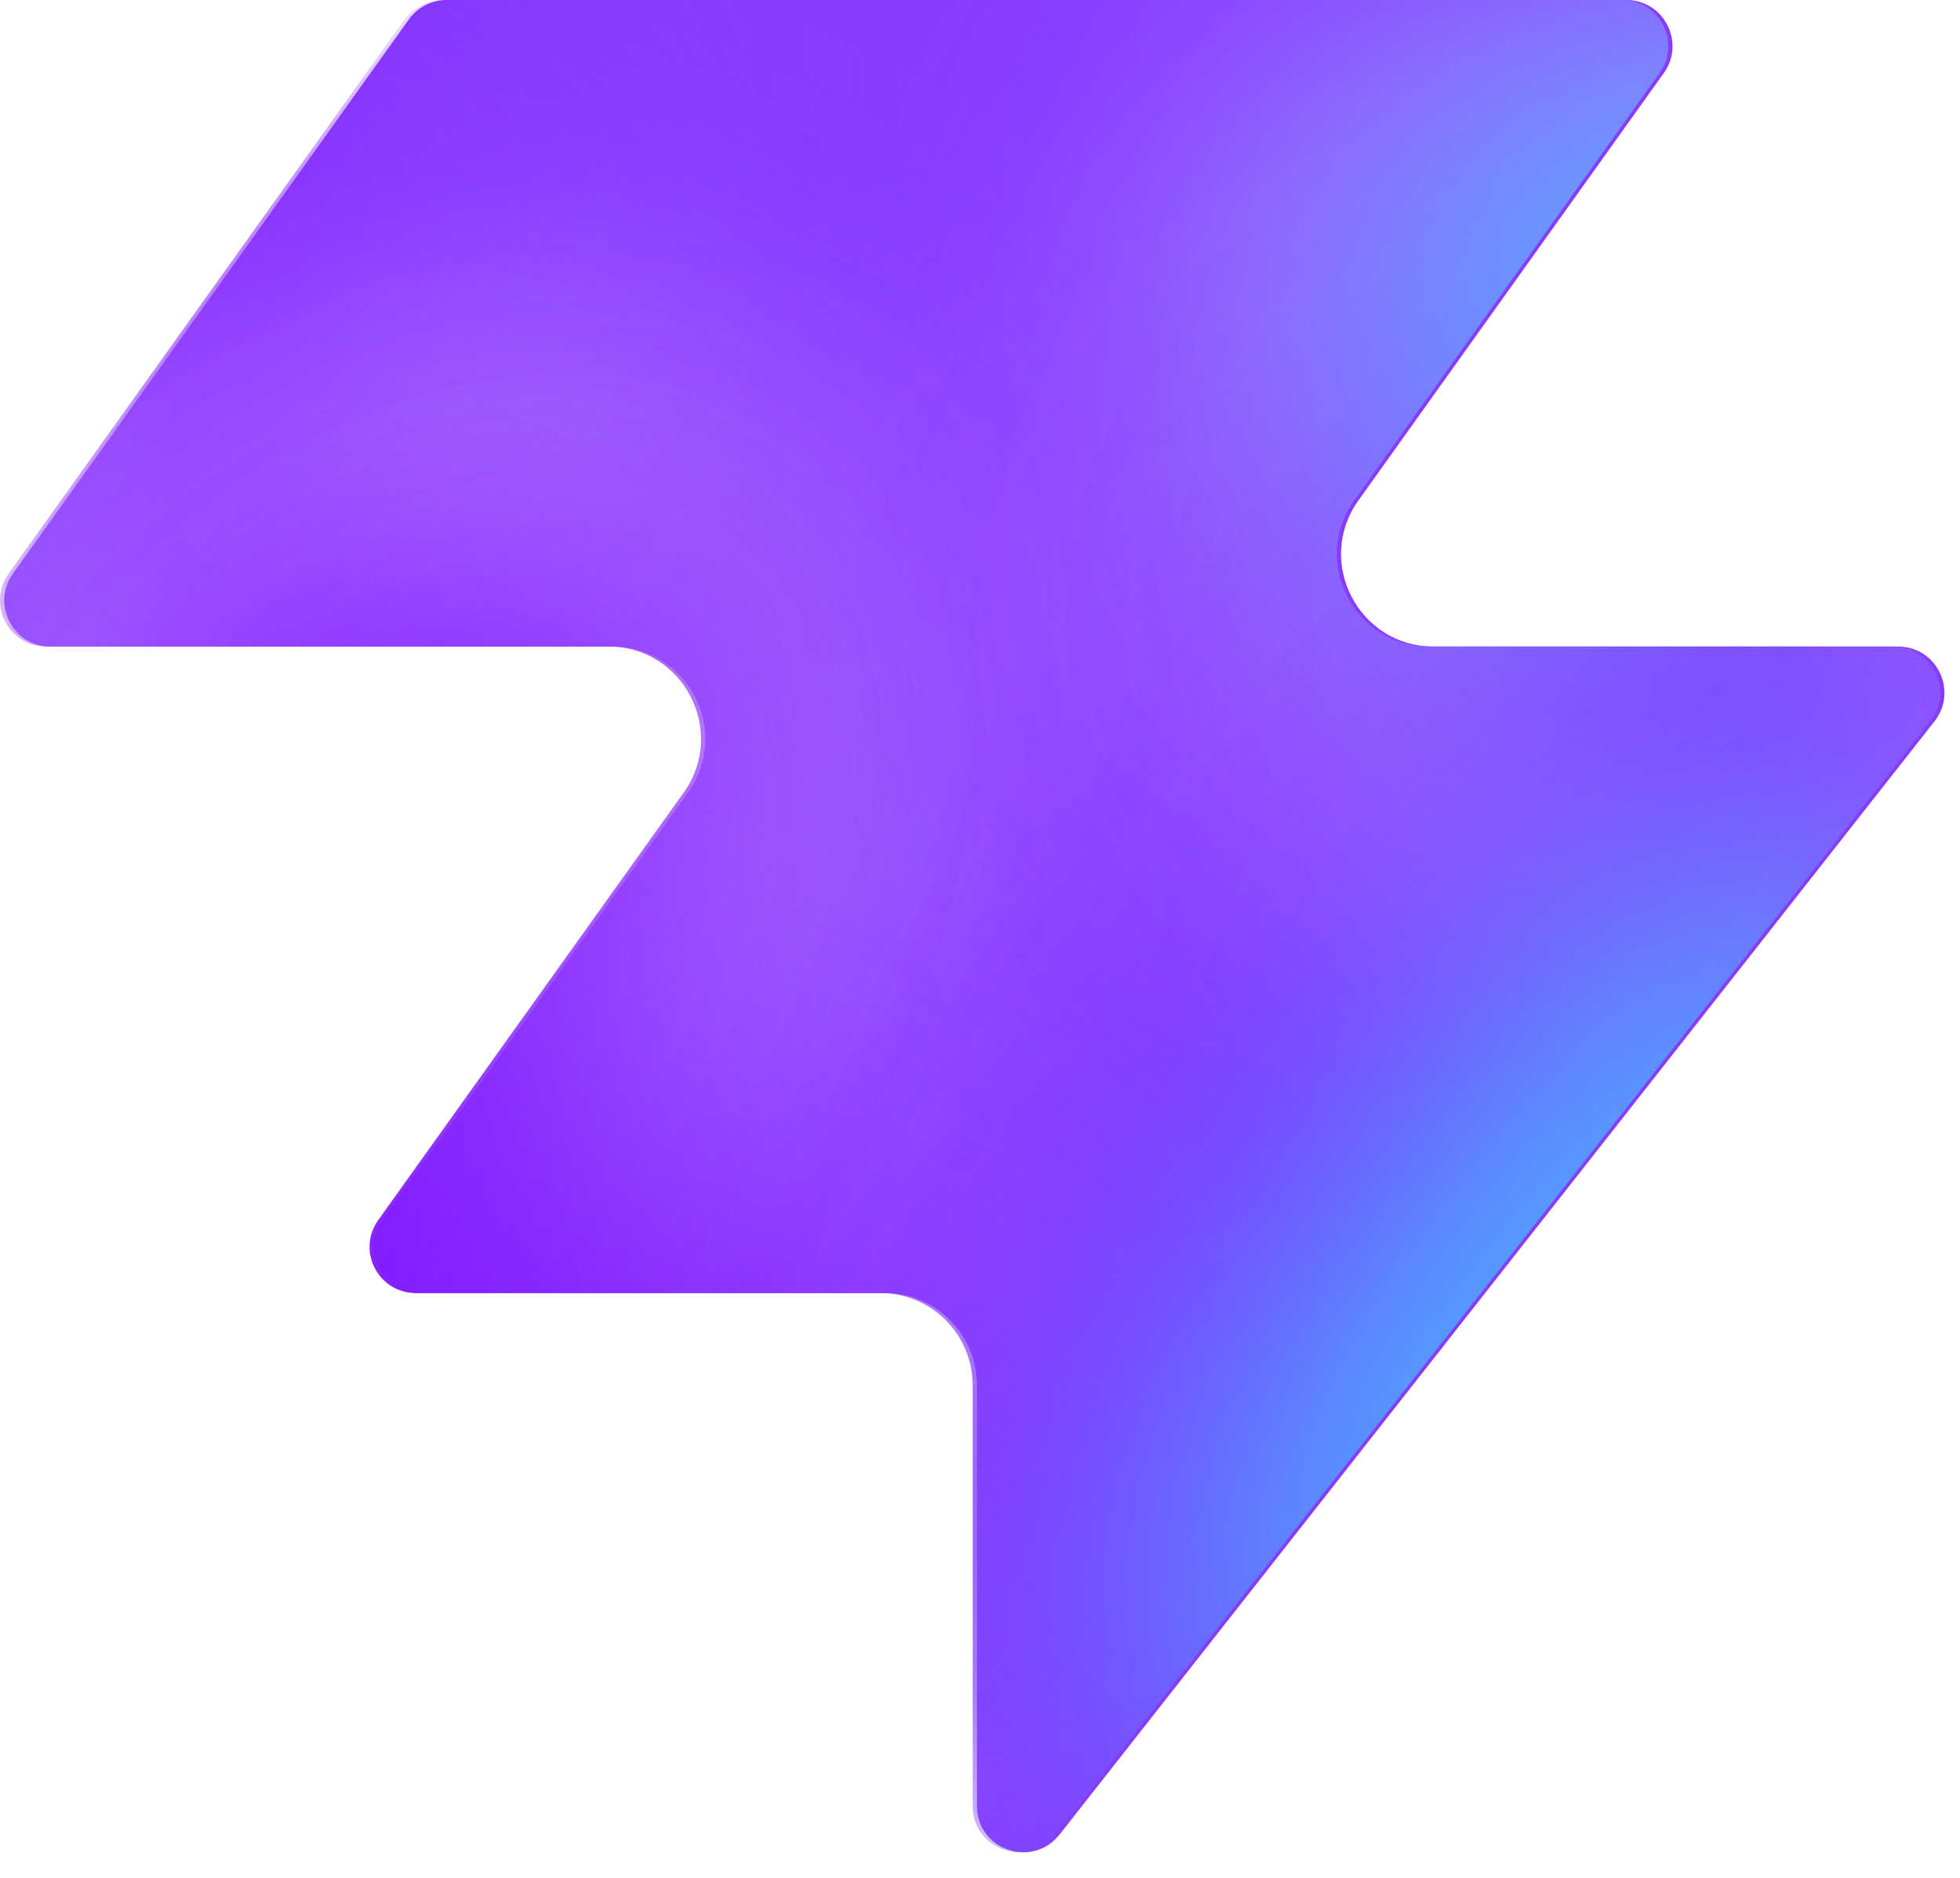
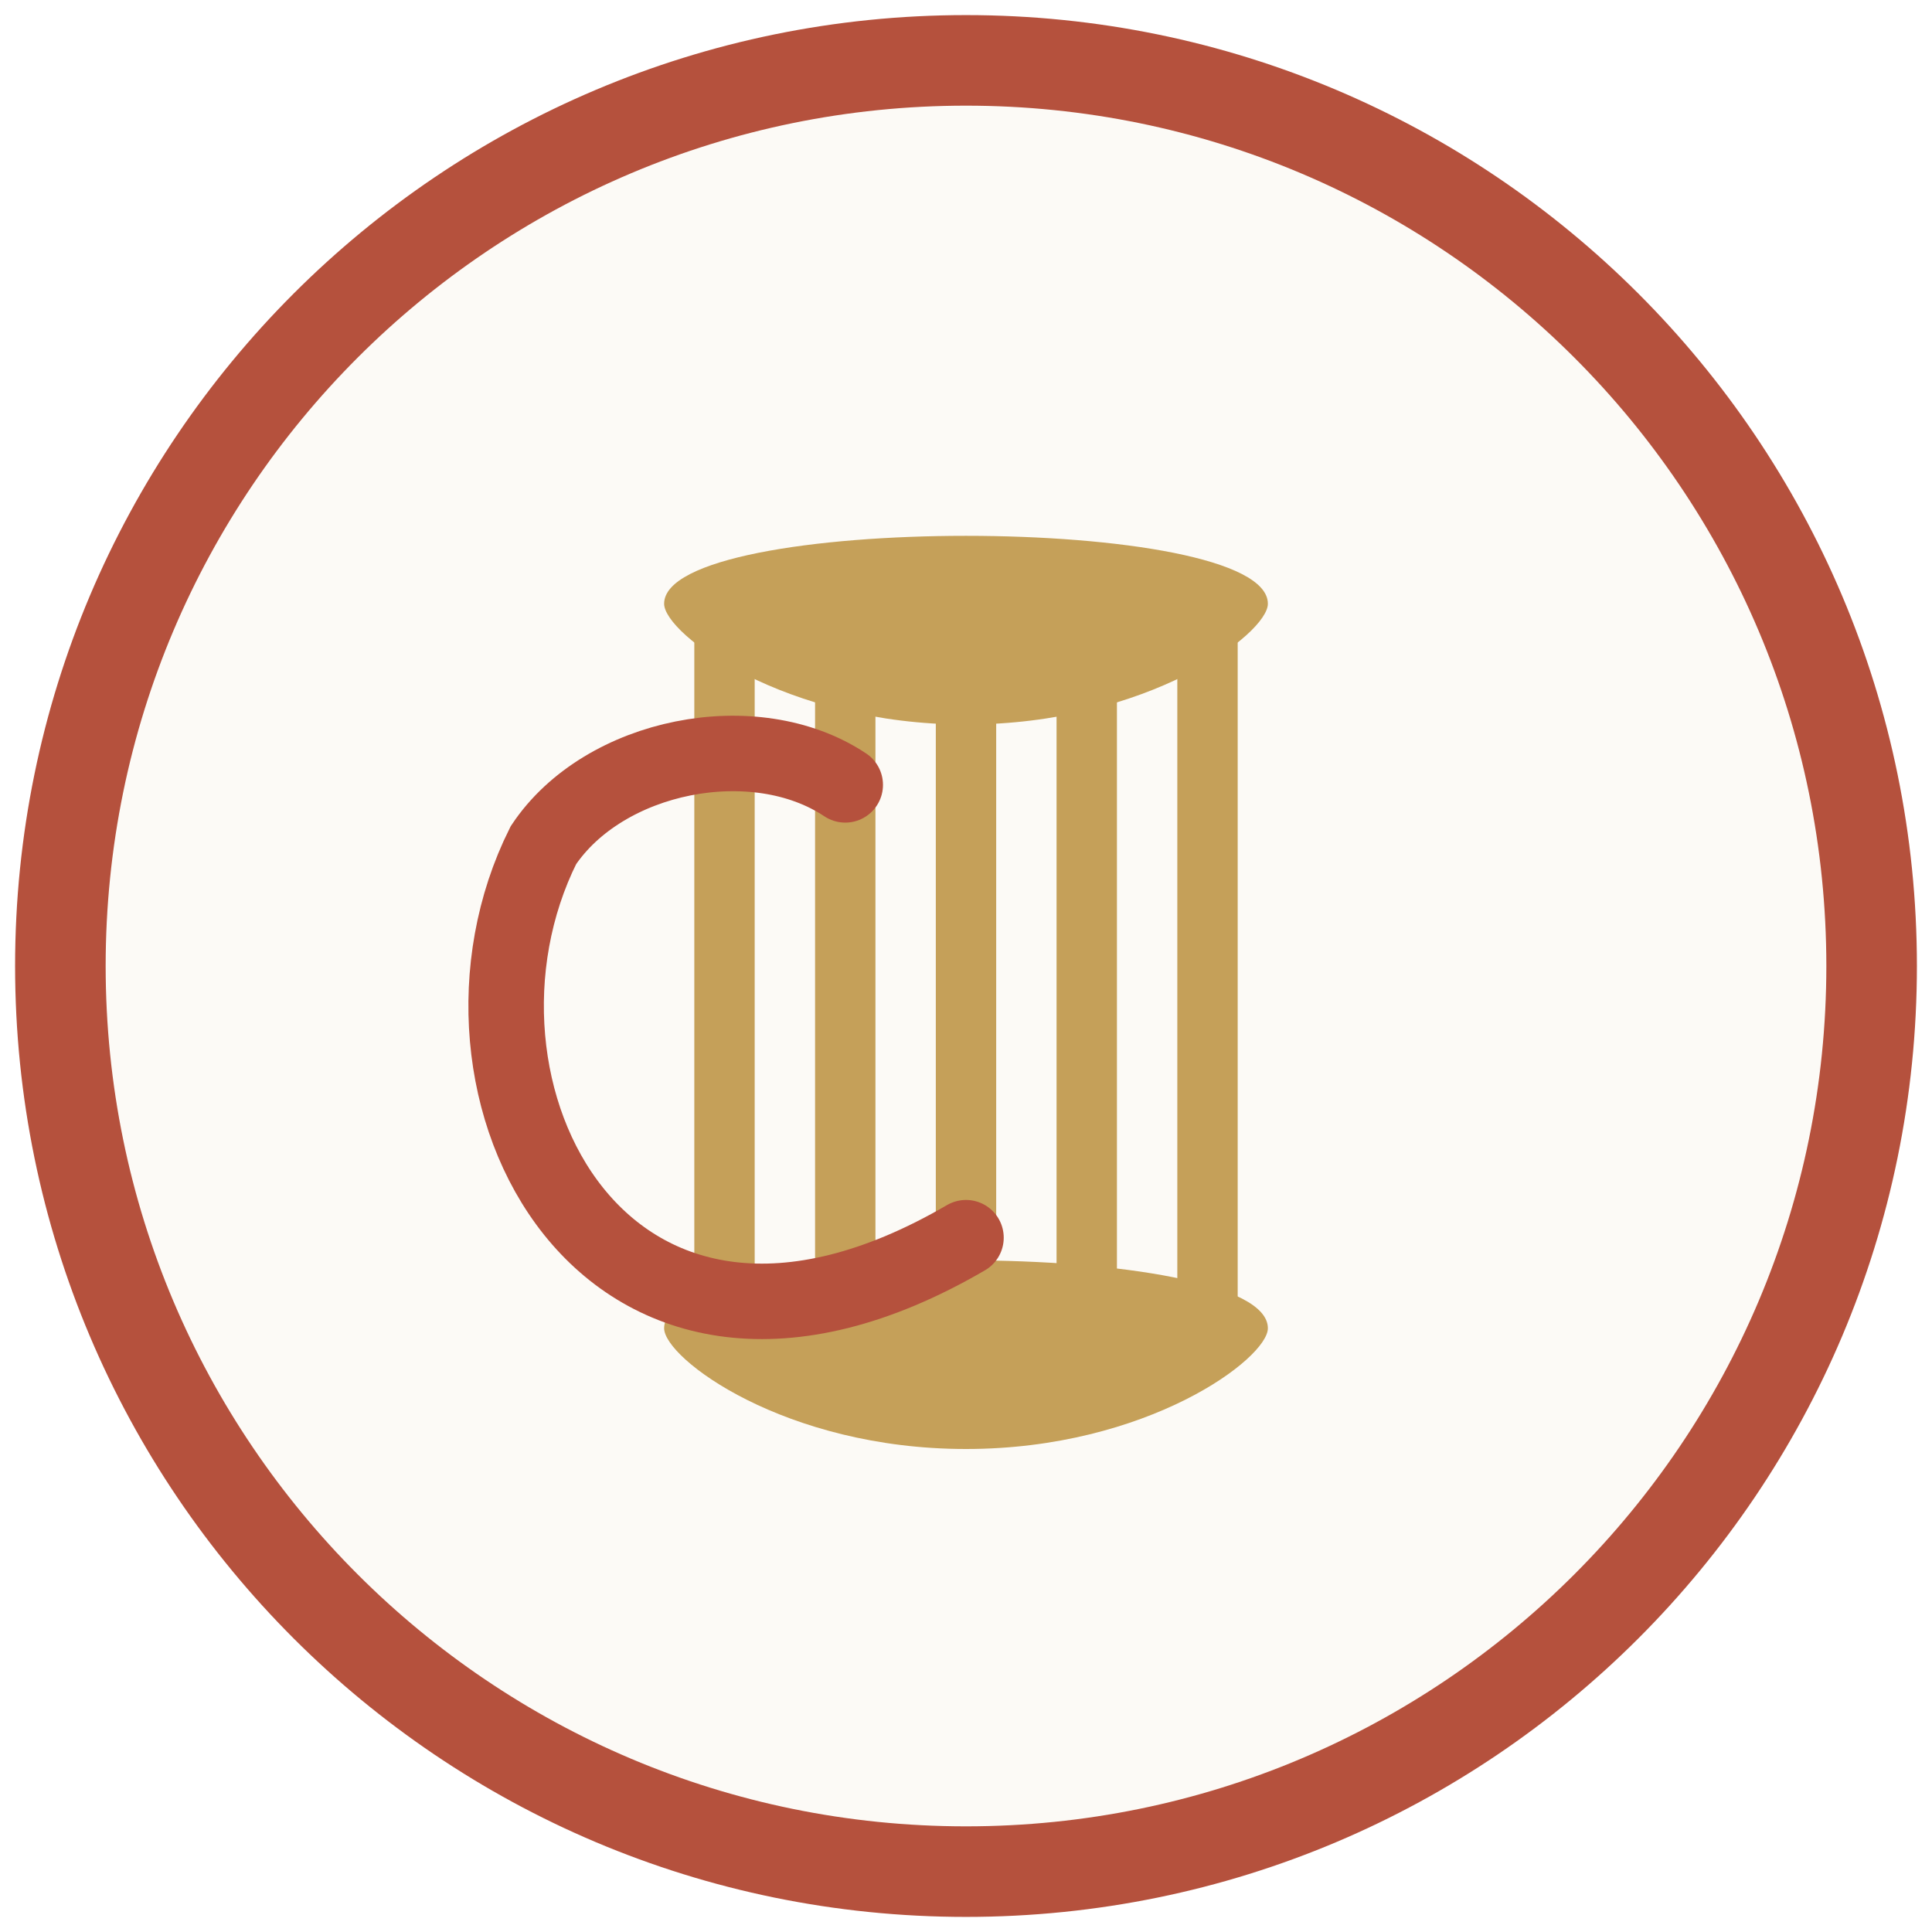
- <svg xmlns="http://www.w3.org/2000/svg" width="48" height="46" fill="none" viewBox="0 0 48 46">
-   <path fill="#863bff" d="M25.946 44.938c-.664.845-2.021.375-2.021-.698V33.937a2.26 2.26 0 0 0-2.262-2.262H10.287c-.92 0-1.456-1.04-.92-1.788l7.48-10.471c1.07-1.497 0-3.578-1.842-3.578H1.237c-.92 0-1.456-1.04-.92-1.788L10.013.474c.214-.297.556-.474.92-.474h28.894c.92 0 1.456 1.04.92 1.788l-7.48 10.471c-1.07 1.498 0 3.579 1.842 3.579h11.377c.943 0 1.473 1.088.89 1.83L25.947 44.94z" style="fill:#863bff;fill:color(display-p3 .525 .23 1);fill-opacity:1" />
-   <mask id="a" width="48" height="46" x="0" y="0" maskUnits="userSpaceOnUse" style="mask-type:alpha">
-     <path fill="#000" d="M25.842 44.938c-.664.844-2.021.375-2.021-.698V33.937a2.26 2.26 0 0 0-2.262-2.262H10.183c-.92 0-1.456-1.04-.92-1.788l7.48-10.471c1.07-1.498 0-3.579-1.842-3.579H1.133c-.92 0-1.456-1.04-.92-1.787L9.91.473c.214-.297.556-.474.92-.474h28.894c.92 0 1.456 1.04.92 1.788l-7.48 10.471c-1.07 1.498 0 3.578 1.842 3.578h11.377c.943 0 1.473 1.088.89 1.832L25.843 44.94z" style="fill:#000;fill-opacity:1" />
-   </mask>
-   <g mask="url(#a)">
-     <g filter="url(#b)">
-       <ellipse cx="5.508" cy="14.704" fill="#ede6ff" rx="5.508" ry="14.704" style="fill:#ede6ff;fill:color(display-p3 .927 .903 1);fill-opacity:1" transform="matrix(.00324 1 1 -.00324 -4.47 31.516)" />
-     </g>
-     <g filter="url(#c)">
-       <ellipse cx="10.399" cy="29.851" fill="#ede6ff" rx="10.399" ry="29.851" style="fill:#ede6ff;fill:color(display-p3 .927 .903 1);fill-opacity:1" transform="matrix(.00324 1 1 -.00324 -39.328 7.883)" />
-     </g>
-     <g filter="url(#d)">
-       <ellipse cx="5.508" cy="30.487" fill="#7e14ff" rx="5.508" ry="30.487" style="fill:#7e14ff;fill:color(display-p3 .492 .077 1);fill-opacity:1" transform="rotate(89.814 -25.913 -14.639)scale(1 -1)" />
-     </g>
-     <g filter="url(#e)">
-       <ellipse cx="5.508" cy="30.599" fill="#7e14ff" rx="5.508" ry="30.599" style="fill:#7e14ff;fill:color(display-p3 .492 .077 1);fill-opacity:1" transform="rotate(89.814 -32.644 -3.334)scale(1 -1)" />
-     </g>
-     <g filter="url(#f)">
-       <ellipse cx="5.508" cy="30.599" fill="#7e14ff" rx="5.508" ry="30.599" style="fill:#7e14ff;fill:color(display-p3 .492 .077 1);fill-opacity:1" transform="matrix(.00324 1 1 -.00324 -34.34 30.47)" />
-     </g>
-     <g filter="url(#g)">
-       <ellipse cx="14.072" cy="22.078" fill="#ede6ff" rx="14.072" ry="22.078" style="fill:#ede6ff;fill:color(display-p3 .927 .903 1);fill-opacity:1" transform="rotate(93.35 24.506 48.493)scale(-1 1)" />
-     </g>
-     <g filter="url(#h)">
-       <ellipse cx="3.47" cy="21.501" fill="#7e14ff" rx="3.47" ry="21.501" style="fill:#7e14ff;fill:color(display-p3 .492 .077 1);fill-opacity:1" transform="rotate(89.009 28.708 47.59)scale(-1 1)" />
-     </g>
-     <g filter="url(#i)">
-       <ellipse cx="3.47" cy="21.501" fill="#7e14ff" rx="3.47" ry="21.501" style="fill:#7e14ff;fill:color(display-p3 .492 .077 1);fill-opacity:1" transform="rotate(89.009 28.708 47.59)scale(-1 1)" />
-     </g>
-     <g filter="url(#j)">
-       <ellipse cx=".387" cy="8.972" fill="#7e14ff" rx="4.407" ry="29.108" style="fill:#7e14ff;fill:color(display-p3 .492 .077 1);fill-opacity:1" transform="rotate(39.51 .387 8.972)" />
-     </g>
-     <g filter="url(#k)">
-       <ellipse cx="47.523" cy="-6.092" fill="#7e14ff" rx="4.407" ry="29.108" style="fill:#7e14ff;fill:color(display-p3 .492 .077 1);fill-opacity:1" transform="rotate(37.892 47.523 -6.092)" />
-     </g>
-     <g filter="url(#l)">
-       <ellipse cx="41.412" cy="6.333" fill="#47bfff" rx="5.971" ry="9.665" style="fill:#47bfff;fill:color(display-p3 .28 .748 1);fill-opacity:1" transform="rotate(37.892 41.412 6.333)" />
-     </g>
-     <g filter="url(#m)">
-       <ellipse cx="-1.879" cy="38.332" fill="#7e14ff" rx="4.407" ry="29.108" style="fill:#7e14ff;fill:color(display-p3 .492 .077 1);fill-opacity:1" transform="rotate(37.892 -1.88 38.332)" />
-     </g>
-     <g filter="url(#n)">
-       <ellipse cx="-1.879" cy="38.332" fill="#7e14ff" rx="4.407" ry="29.108" style="fill:#7e14ff;fill:color(display-p3 .492 .077 1);fill-opacity:1" transform="rotate(37.892 -1.88 38.332)" />
-     </g>
-     <g filter="url(#o)">
-       <ellipse cx="35.651" cy="29.907" fill="#7e14ff" rx="4.407" ry="29.108" style="fill:#7e14ff;fill:color(display-p3 .492 .077 1);fill-opacity:1" transform="rotate(37.892 35.651 29.907)" />
-     </g>
-     <g filter="url(#p)">
-       <ellipse cx="38.418" cy="32.4" fill="#47bfff" rx="5.971" ry="15.297" style="fill:#47bfff;fill:color(display-p3 .28 .748 1);fill-opacity:1" transform="rotate(37.892 38.418 32.4)" />
-     </g>
-   </g>
-   <defs>
-     <filter id="b" width="60.045" height="41.654" x="-19.77" y="16.149" color-interpolation-filters="sRGB" filterUnits="userSpaceOnUse">
-       <feFlood flood-opacity="0" result="BackgroundImageFix" />
-       <feBlend in="SourceGraphic" in2="BackgroundImageFix" result="shape" />
-       <feGaussianBlur result="effect1_foregroundBlur_2002_17158" stdDeviation="7.659" />
-     </filter>
-     <filter id="c" width="90.34" height="51.437" x="-54.613" y="-7.533" color-interpolation-filters="sRGB" filterUnits="userSpaceOnUse">
-       <feFlood flood-opacity="0" result="BackgroundImageFix" />
-       <feBlend in="SourceGraphic" in2="BackgroundImageFix" result="shape" />
-       <feGaussianBlur result="effect1_foregroundBlur_2002_17158" stdDeviation="7.659" />
-     </filter>
-     <filter id="d" width="79.355" height="29.4" x="-49.64" y="2.03" color-interpolation-filters="sRGB" filterUnits="userSpaceOnUse">
-       <feFlood flood-opacity="0" result="BackgroundImageFix" />
-       <feBlend in="SourceGraphic" in2="BackgroundImageFix" result="shape" />
-       <feGaussianBlur result="effect1_foregroundBlur_2002_17158" stdDeviation="4.596" />
-     </filter>
-     <filter id="e" width="79.579" height="29.4" x="-45.045" y="20.029" color-interpolation-filters="sRGB" filterUnits="userSpaceOnUse">
-       <feFlood flood-opacity="0" result="BackgroundImageFix" />
-       <feBlend in="SourceGraphic" in2="BackgroundImageFix" result="shape" />
-       <feGaussianBlur result="effect1_foregroundBlur_2002_17158" stdDeviation="4.596" />
-     </filter>
-     <filter id="f" width="79.579" height="29.4" x="-43.513" y="21.178" color-interpolation-filters="sRGB" filterUnits="userSpaceOnUse">
-       <feFlood flood-opacity="0" result="BackgroundImageFix" />
-       <feBlend in="SourceGraphic" in2="BackgroundImageFix" result="shape" />
-       <feGaussianBlur result="effect1_foregroundBlur_2002_17158" stdDeviation="4.596" />
-     </filter>
-     <filter id="g" width="74.749" height="58.852" x="15.756" y="-17.901" color-interpolation-filters="sRGB" filterUnits="userSpaceOnUse">
-       <feFlood flood-opacity="0" result="BackgroundImageFix" />
-       <feBlend in="SourceGraphic" in2="BackgroundImageFix" result="shape" />
-       <feGaussianBlur result="effect1_foregroundBlur_2002_17158" stdDeviation="7.659" />
-     </filter>
-     <filter id="h" width="61.377" height="25.362" x="23.548" y="2.284" color-interpolation-filters="sRGB" filterUnits="userSpaceOnUse">
-       <feFlood flood-opacity="0" result="BackgroundImageFix" />
-       <feBlend in="SourceGraphic" in2="BackgroundImageFix" result="shape" />
-       <feGaussianBlur result="effect1_foregroundBlur_2002_17158" stdDeviation="4.596" />
-     </filter>
-     <filter id="i" width="61.377" height="25.362" x="23.548" y="2.284" color-interpolation-filters="sRGB" filterUnits="userSpaceOnUse">
-       <feFlood flood-opacity="0" result="BackgroundImageFix" />
-       <feBlend in="SourceGraphic" in2="BackgroundImageFix" result="shape" />
-       <feGaussianBlur result="effect1_foregroundBlur_2002_17158" stdDeviation="4.596" />
-     </filter>
-     <filter id="j" width="56.045" height="63.649" x="-27.636" y="-22.853" color-interpolation-filters="sRGB" filterUnits="userSpaceOnUse">
-       <feFlood flood-opacity="0" result="BackgroundImageFix" />
-       <feBlend in="SourceGraphic" in2="BackgroundImageFix" result="shape" />
-       <feGaussianBlur result="effect1_foregroundBlur_2002_17158" stdDeviation="4.596" />
-     </filter>
-     <filter id="k" width="54.814" height="64.646" x="20.116" y="-38.415" color-interpolation-filters="sRGB" filterUnits="userSpaceOnUse">
-       <feFlood flood-opacity="0" result="BackgroundImageFix" />
-       <feBlend in="SourceGraphic" in2="BackgroundImageFix" result="shape" />
-       <feGaussianBlur result="effect1_foregroundBlur_2002_17158" stdDeviation="4.596" />
-     </filter>
-     <filter id="l" width="33.541" height="35.313" x="24.641" y="-11.323" color-interpolation-filters="sRGB" filterUnits="userSpaceOnUse">
-       <feFlood flood-opacity="0" result="BackgroundImageFix" />
-       <feBlend in="SourceGraphic" in2="BackgroundImageFix" result="shape" />
-       <feGaussianBlur result="effect1_foregroundBlur_2002_17158" stdDeviation="4.596" />
-     </filter>
-     <filter id="m" width="54.814" height="64.646" x="-29.286" y="6.009" color-interpolation-filters="sRGB" filterUnits="userSpaceOnUse">
-       <feFlood flood-opacity="0" result="BackgroundImageFix" />
-       <feBlend in="SourceGraphic" in2="BackgroundImageFix" result="shape" />
-       <feGaussianBlur result="effect1_foregroundBlur_2002_17158" stdDeviation="4.596" />
-     </filter>
-     <filter id="n" width="54.814" height="64.646" x="-29.286" y="6.009" color-interpolation-filters="sRGB" filterUnits="userSpaceOnUse">
-       <feFlood flood-opacity="0" result="BackgroundImageFix" />
-       <feBlend in="SourceGraphic" in2="BackgroundImageFix" result="shape" />
-       <feGaussianBlur result="effect1_foregroundBlur_2002_17158" stdDeviation="4.596" />
-     </filter>
-     <filter id="o" width="54.814" height="64.646" x="8.244" y="-2.416" color-interpolation-filters="sRGB" filterUnits="userSpaceOnUse">
-       <feFlood flood-opacity="0" result="BackgroundImageFix" />
-       <feBlend in="SourceGraphic" in2="BackgroundImageFix" result="shape" />
-       <feGaussianBlur result="effect1_foregroundBlur_2002_17158" stdDeviation="4.596" />
-     </filter>
-     <filter id="p" width="39.409" height="43.623" x="18.713" y="10.588" color-interpolation-filters="sRGB" filterUnits="userSpaceOnUse">
-       <feFlood flood-opacity="0" result="BackgroundImageFix" />
-       <feBlend in="SourceGraphic" in2="BackgroundImageFix" result="shape" />
-       <feGaussianBlur result="effect1_foregroundBlur_2002_17158" stdDeviation="4.596" />
-     </filter>
-   </defs>
+ <svg xmlns="http://www.w3.org/2000/svg" viewBox="0 0 64 64" fill="none">
+   <circle cx="32" cy="32" r="30" fill="#fcfaf6" stroke="#b5513d" stroke-width="3" />
+   <path d="M22 20 C22 17, 42 17, 42 20 C42 21, 38 24, 32 24 C26 24, 22 21, 22 20 Z" fill="#c5a059" />
+   <path d="M22 44 C22 41, 42 41, 42 44 C42 45, 38 48, 32 48 C26 48, 22 45, 22 44 Z" fill="#c5a059" />
+   <path d="M24 20 L24 44 M28 22 L28 42 M32 23 L32 41 M36 22 L36 42 M40 20 L40 44" stroke="#c5a059" stroke-width="2" stroke-linecap="round" />
+   <path d="M32 41 C20 48, 14 36, 18 28 C20 25, 25 24, 28 26" stroke="#b5513d" stroke-width="2.5" stroke-linecap="round" fill="none" />
</svg>
